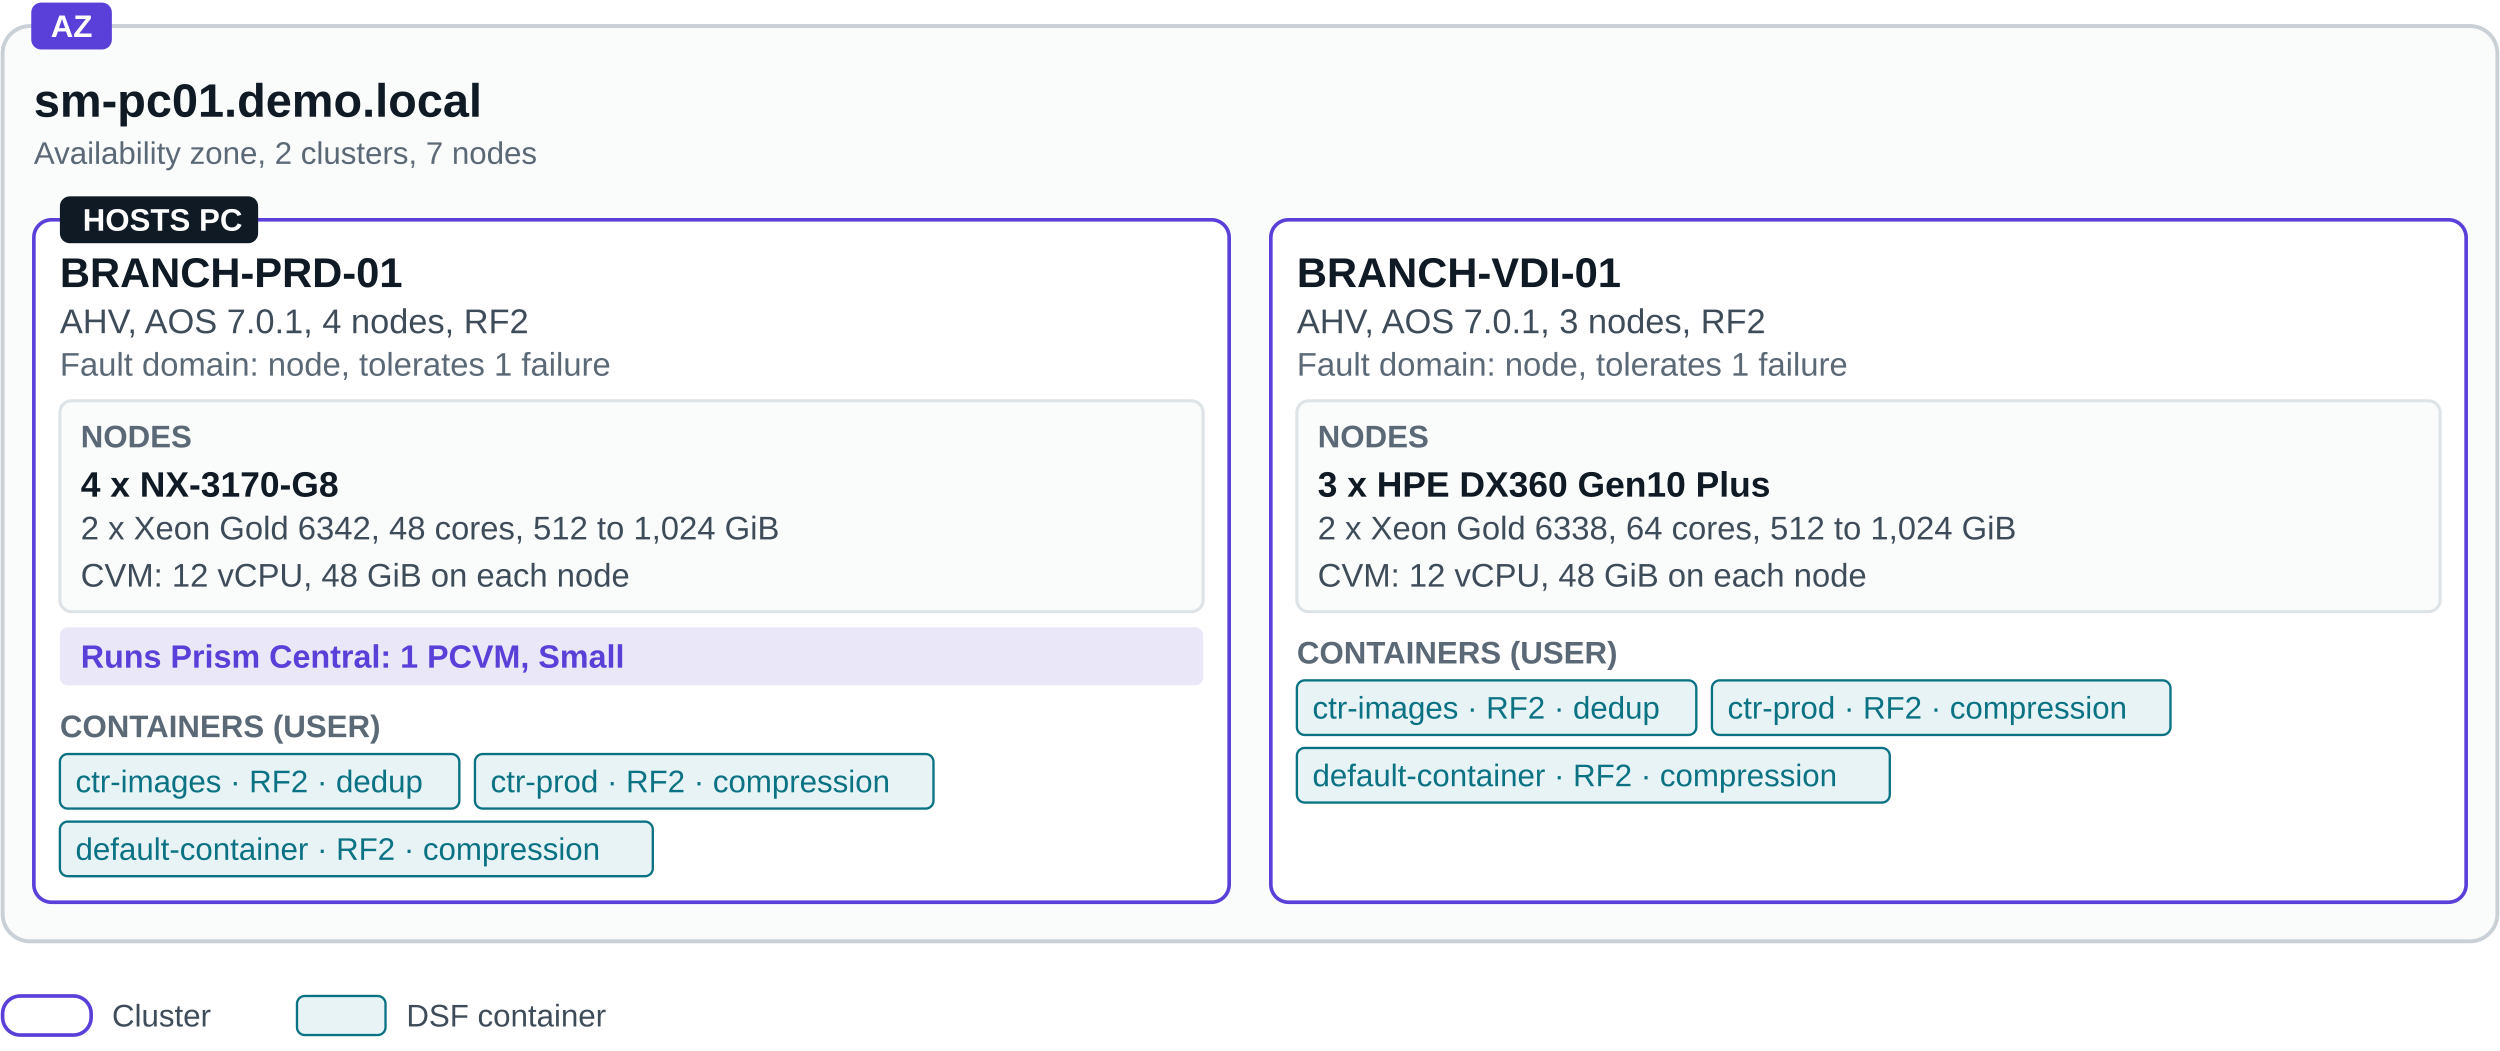
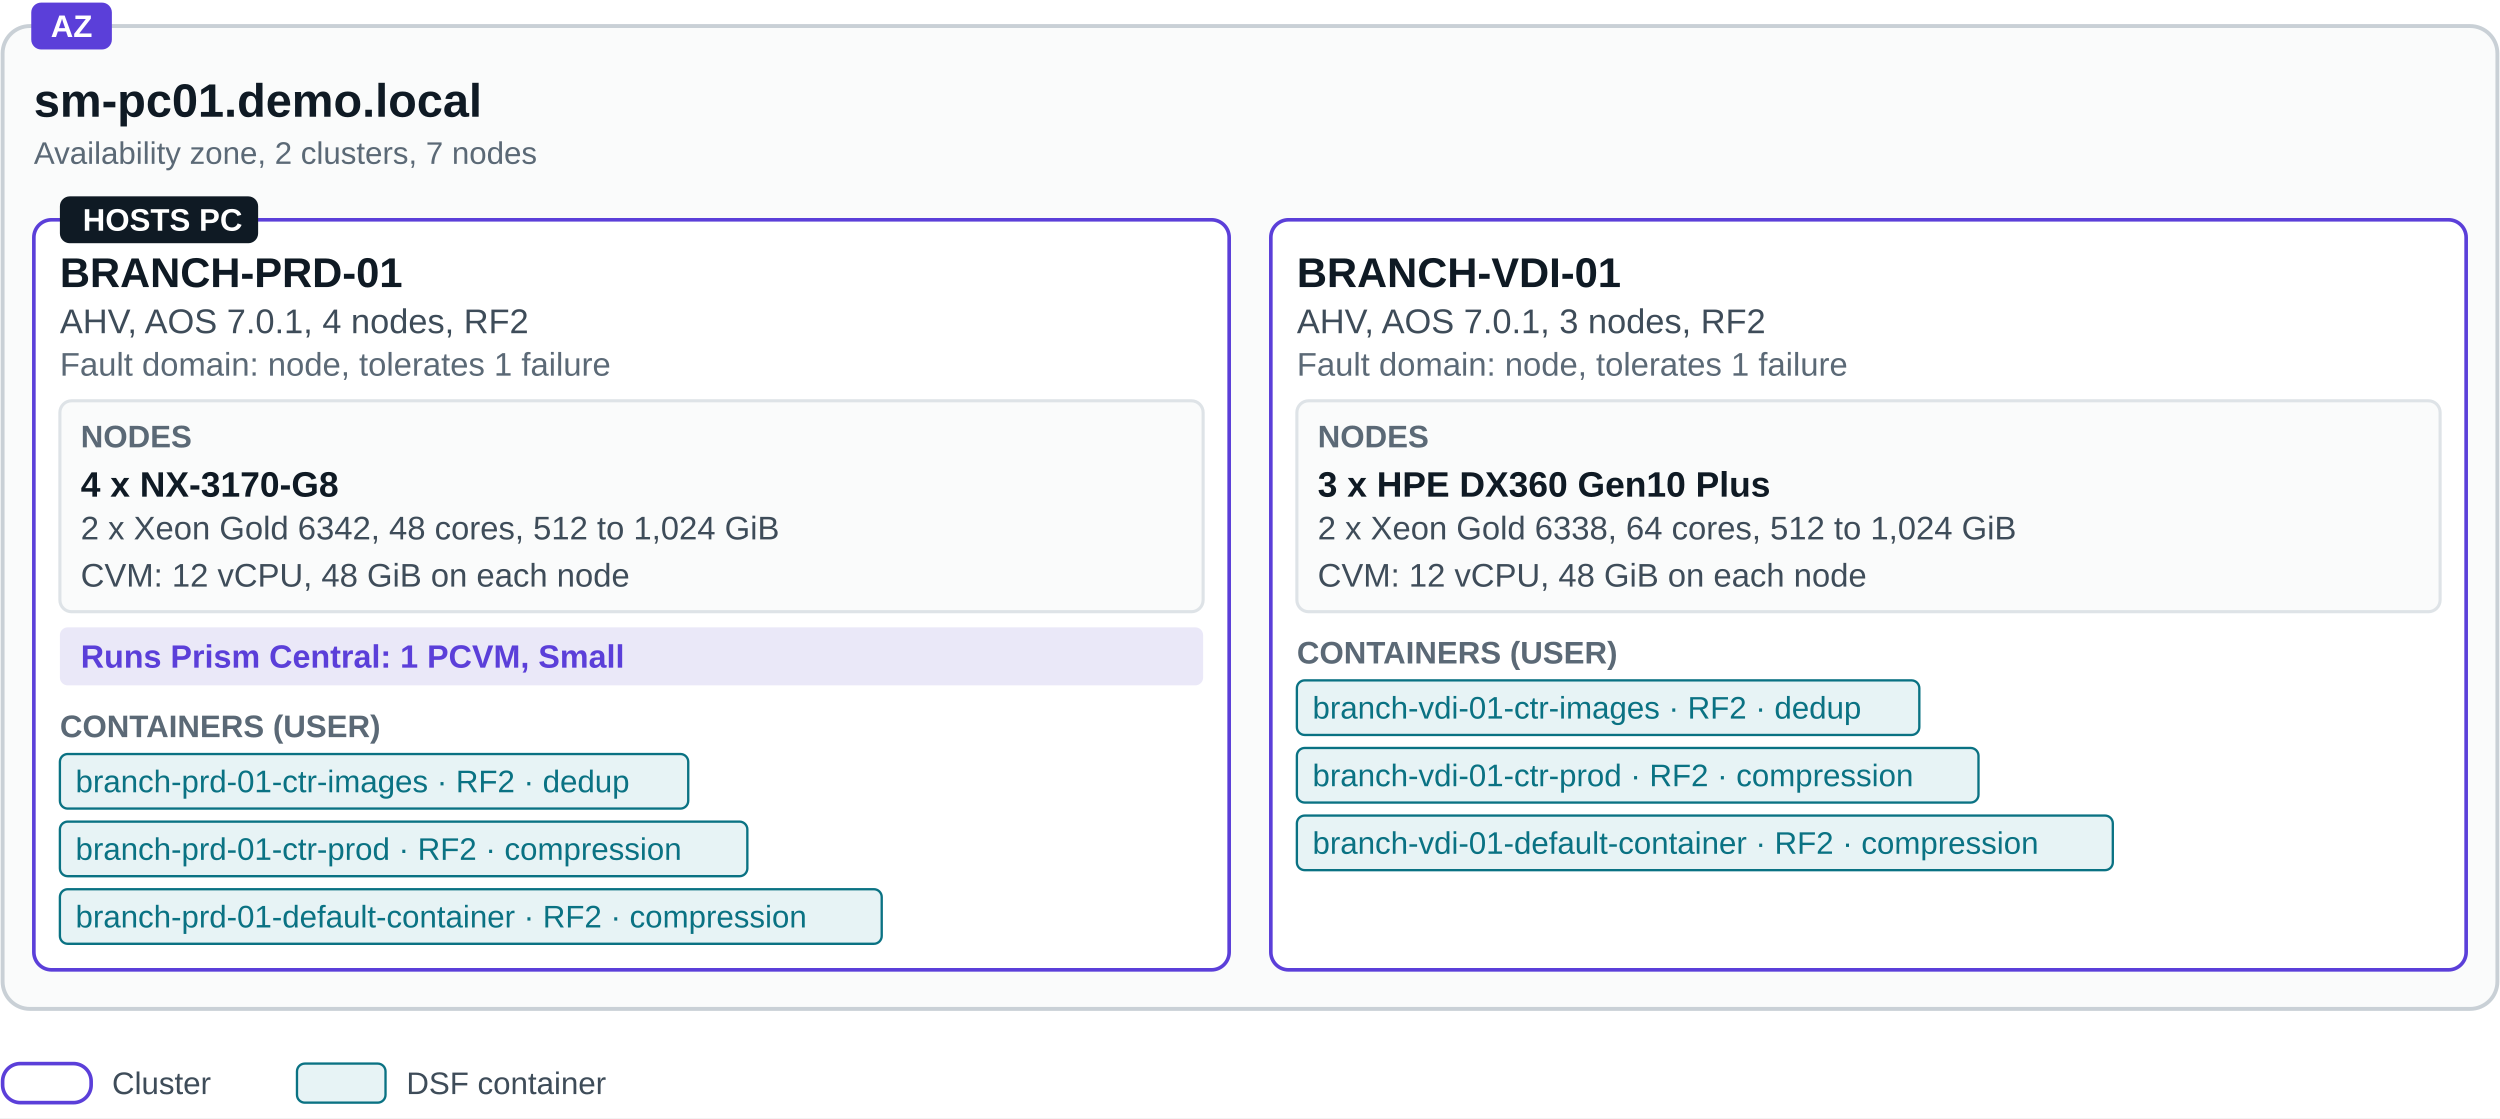
- <svg xmlns="http://www.w3.org/2000/svg" version="1.1" width="480pt" height="201.73pt" viewBox="0 0 480 201.73" font-family="Figtree, Calibri, 'Segoe UI', Arial, sans-serif">
-   <rect width="480" height="201.73" fill="#FFFFFF" />
+ <svg xmlns="http://www.w3.org/2000/svg" version="1.1" width="480pt" height="214.71pt" viewBox="0 0 480 214.71" font-family="Figtree, Calibri, 'Segoe UI', Arial, sans-serif">
+   <rect width="480" height="214.71" fill="#FFFFFF" />
  <g id="site:sm-pc01.demo.local" data-kind="container" data-name="sm-pc01.demo.local">
-     <rect x="0.5" y="5" width="479" height="175.73" fill="#FAFBFB" rx="5.25" stroke="#C9D0D6" stroke-width="0.75" />
+     <rect x="0.5" y="5" width="479" height="188.71" fill="#FAFBFB" rx="5.25" stroke="#C9D0D6" stroke-width="0.75" />
    <text x="6.5" y="22.41" font-size="9" font-weight="600" fill="#0F1A24">sm-pc01.demo.local</text>
    <text x="6.5" y="31.46" font-size="6" fill="#5B6976">Availability zone, 2 clusters, 7 nodes</text>
  </g>
  <g id="cluster:0ca0388a-8411-5a32-a54a-f18b3163a417" data-kind="box" data-cluster-uuid="0ca0388a-8411-5a32-a54a-f18b3163a417" data-name="BRANCH-PRD-01" data-prism-central="sm-pc01.demo.local">
-     <rect x="6.5" y="42.2" width="229.5" height="131.03" fill="#FFFFFF" rx="3.4" stroke="#5B3FD9" stroke-width="0.7" />
+     <rect x="6.5" y="42.2" width="229.5" height="144.01" fill="#FFFFFF" rx="3.4" stroke="#5B3FD9" stroke-width="0.7" />
    <text x="11.5" y="55.12" font-size="8" font-weight="600" fill="#0F1A24">BRANCH-PRD-01</text>
    <text x="11.5" y="63.97" font-size="6.6" fill="#3E4C59">AHV, AOS 7.0.1, 4 nodes, RF2</text>
    <text x="11.5" y="72.13" font-size="6.3" fill="#5B6976">Fault domain: node, tolerates 1 failure</text>
  </g>
  <g id="cluster:0ca0388a-8411-5a32-a54a-f18b3163a417:nodes" data-kind="box">
    <rect x="11.5" y="76.95" width="219.5" height="40.5" fill="#FAFBFB" rx="2.25" stroke="#DEE3E7" stroke-width="0.6" />
    <text x="15.5" y="85.89" font-size="6" font-weight="600" fill="#5B6976">NODES</text>
    <text x="15.5" y="95.36" font-size="6.8" font-weight="600" fill="#0F1A24">4 x NX-3170-G8</text>
    <text x="15.5" y="103.57" font-size="6.3" fill="#3E4C59">2 x Xeon Gold 6342, 48 cores, 512 to 1,024 GiB</text>
    <text x="15.5" y="112.63" font-size="6.3" fill="#3E4C59">CVM: 12 vCPU, 48 GiB on each node</text>
  </g>
  <g id="cluster:0ca0388a-8411-5a32-a54a-f18b3163a417:ctr-label" data-kind="label">
    <text x="11.5" y="141.53" font-size="6" font-weight="600" fill="#5B6976">CONTAINERS (USER)</text>
  </g>
  <g id="cluster:8996917a-a180-5d7e-83b7-4e276021ce55" data-kind="box" data-cluster-uuid="8996917a-a180-5d7e-83b7-4e276021ce55" data-name="BRANCH-VDI-01" data-prism-central="sm-pc01.demo.local">
-     <rect x="244" y="42.2" width="229.5" height="131.03" fill="#FFFFFF" rx="3.4" stroke="#5B3FD9" stroke-width="0.7" />
+     <rect x="244" y="42.2" width="229.5" height="144.01" fill="#FFFFFF" rx="3.4" stroke="#5B3FD9" stroke-width="0.7" />
    <text x="249" y="55.12" font-size="8" font-weight="600" fill="#0F1A24">BRANCH-VDI-01</text>
    <text x="249" y="63.97" font-size="6.6" fill="#3E4C59">AHV, AOS 7.0.1, 3 nodes, RF2</text>
    <text x="249" y="72.13" font-size="6.3" fill="#5B6976">Fault domain: node, tolerates 1 failure</text>
  </g>
  <g id="cluster:8996917a-a180-5d7e-83b7-4e276021ce55:nodes" data-kind="box">
    <rect x="249" y="76.95" width="219.5" height="40.5" fill="#FAFBFB" rx="2.25" stroke="#DEE3E7" stroke-width="0.6" />
    <text x="253" y="85.89" font-size="6" font-weight="600" fill="#5B6976">NODES</text>
    <text x="253" y="95.36" font-size="6.8" font-weight="600" fill="#0F1A24">3 x HPE DX360 Gen10 Plus</text>
    <text x="253" y="103.57" font-size="6.3" fill="#3E4C59">2 x Xeon Gold 6338, 64 cores, 512 to 1,024 GiB</text>
    <text x="253" y="112.63" font-size="6.3" fill="#3E4C59">CVM: 12 vCPU, 48 GiB on each node</text>
  </g>
  <g id="cluster:8996917a-a180-5d7e-83b7-4e276021ce55:ctr-label" data-kind="label">
    <text x="249" y="127.39" font-size="6" font-weight="600" fill="#5B6976">CONTAINERS (USER)</text>
  </g>
  <g id="legend:0" data-kind="swatch">
-     <rect x="0.5" y="191.23" width="17" height="7.5" fill="#FFFFFF" rx="3.4" stroke="#5B3FD9" stroke-width="0.7" />
+     <rect x="0.5" y="204.21" width="17" height="7.5" fill="#FFFFFF" rx="3.4" stroke="#5B3FD9" stroke-width="0.7" />
  </g>
  <g id="legend:0:label" data-kind="label">
-     <text x="21.5" y="197.08" font-size="6" fill="#3E4C59">Cluster</text>
+     <text x="21.5" y="210.06" font-size="6" fill="#3E4C59">Cluster</text>
  </g>
  <g id="legend:1" data-kind="swatch">
-     <rect x="57.02" y="191.23" width="17" height="7.5" fill="#E7F3F5" rx="1.5" stroke="#0A7283" stroke-width="0.45" />
+     <rect x="57.02" y="204.21" width="17" height="7.5" fill="#E7F3F5" rx="1.5" stroke="#0A7283" stroke-width="0.45" />
  </g>
  <g id="legend:1:label" data-kind="label">
-     <text x="78.02" y="197.08" font-size="6" fill="#3E4C59">DSF container</text>
+     <text x="78.02" y="210.06" font-size="6" fill="#3E4C59">DSF container</text>
  </g>
  <g id="site:sm-pc01.demo.local:tag" data-kind="tag">
    <rect x="6" y="0.5" width="15.48" height="9" fill="#5B3FD9" rx="1.9" />
    <text x="9.74" y="7.1" font-size="6" font-weight="600" fill="#FFFFFF">AZ</text>
  </g>
  <g id="cluster:0ca0388a-8411-5a32-a54a-f18b3163a417:tag" data-kind="tag">
    <rect x="11.5" y="37.7" width="38.06" height="9" fill="#0F1A24" rx="1.9" />
    <text x="15.88" y="44.3" font-size="6" font-weight="600" fill="#FFFFFF">HOSTS PC</text>
  </g>
  <g id="cluster:0ca0388a-8411-5a32-a54a-f18b3163a417:role" data-kind="strip">
    <rect x="11.5" y="120.45" width="219.5" height="11.14" fill="#EAE8F8" rx="1.5" />
    <text x="15.5" y="128.19" font-size="6.2" font-weight="600" fill="#5B3FD9">Runs Prism Central: 1 PCVM, Small</text>
  </g>
  <g id="cluster:0ca0388a-8411-5a32-a54a-f18b3163a417:ctr:f8142403-4936-5c06-8b1f-7850efeb3849" data-kind="strip" data-name="branch-prd-01-ctr-images">
-     <rect x="11.5" y="144.77" width="76.69" height="10.48" fill="#E7F3F5" rx="1.5" stroke="#0A7283" stroke-width="0.45" />
-     <text x="14.5" y="152.11" font-size="6" fill="#0A7283">ctr-images · RF2 · dedup</text>
+     <rect x="11.5" y="144.77" width="120.64" height="10.48" fill="#E7F3F5" rx="1.5" stroke="#0A7283" stroke-width="0.45" />
+     <text x="14.5" y="152.11" font-size="6" fill="#0A7283">branch-prd-01-ctr-images · RF2 · dedup</text>
  </g>
  <g id="cluster:0ca0388a-8411-5a32-a54a-f18b3163a417:ctr:b42b3f2d-5034-5c52-8908-4f4bbc4ab0c4" data-kind="strip" data-name="branch-prd-01-ctr-prod">
-     <rect x="91.19" y="144.77" width="88.04" height="10.48" fill="#E7F3F5" rx="1.5" stroke="#0A7283" stroke-width="0.45" />
-     <text x="94.19" y="152.11" font-size="6" fill="#0A7283">ctr-prod · RF2 · compression</text>
+     <rect x="11.5" y="157.75" width="131.99" height="10.48" fill="#E7F3F5" rx="1.5" stroke="#0A7283" stroke-width="0.45" />
+     <text x="14.5" y="165.09" font-size="6" fill="#0A7283">branch-prd-01-ctr-prod · RF2 · compression</text>
  </g>
  <g id="cluster:0ca0388a-8411-5a32-a54a-f18b3163a417:ctr:0f387708-19ea-5cb7-92a9-662c484c8bc0" data-kind="strip" data-name="branch-prd-01-default-container">
-     <rect x="11.5" y="157.75" width="113.84" height="10.48" fill="#E7F3F5" rx="1.5" stroke="#0A7283" stroke-width="0.45" />
-     <text x="14.5" y="165.09" font-size="6" fill="#0A7283">default-container · RF2 · compression</text>
+     <rect x="11.5" y="170.73" width="157.79" height="10.48" fill="#E7F3F5" rx="1.5" stroke="#0A7283" stroke-width="0.45" />
+     <text x="14.5" y="178.07" font-size="6" fill="#0A7283">branch-prd-01-default-container · RF2 · compression</text>
  </g>
  <g id="cluster:8996917a-a180-5d7e-83b7-4e276021ce55:ctr:9af77111-bf0f-532b-92bf-e7ac0d1bf523" data-kind="strip" data-name="branch-vdi-01-ctr-images">
-     <rect x="249" y="130.63" width="76.69" height="10.48" fill="#E7F3F5" rx="1.5" stroke="#0A7283" stroke-width="0.45" />
-     <text x="252" y="137.97" font-size="6" fill="#0A7283">ctr-images · RF2 · dedup</text>
+     <rect x="249" y="130.63" width="119.51" height="10.48" fill="#E7F3F5" rx="1.5" stroke="#0A7283" stroke-width="0.45" />
+     <text x="252" y="137.97" font-size="6" fill="#0A7283">branch-vdi-01-ctr-images · RF2 · dedup</text>
  </g>
  <g id="cluster:8996917a-a180-5d7e-83b7-4e276021ce55:ctr:f7664c52-d149-5168-b5f2-7ff856485b51" data-kind="strip" data-name="branch-vdi-01-ctr-prod">
-     <rect x="328.69" y="130.63" width="88.04" height="10.48" fill="#E7F3F5" rx="1.5" stroke="#0A7283" stroke-width="0.45" />
-     <text x="331.69" y="137.97" font-size="6" fill="#0A7283">ctr-prod · RF2 · compression</text>
+     <rect x="249" y="143.61" width="130.87" height="10.48" fill="#E7F3F5" rx="1.5" stroke="#0A7283" stroke-width="0.45" />
+     <text x="252" y="150.95" font-size="6" fill="#0A7283">branch-vdi-01-ctr-prod · RF2 · compression</text>
  </g>
  <g id="cluster:8996917a-a180-5d7e-83b7-4e276021ce55:ctr:b7b9dd16-68b4-58cf-9f13-3d5a44821501" data-kind="strip" data-name="branch-vdi-01-default-container">
-     <rect x="249" y="143.61" width="113.84" height="10.48" fill="#E7F3F5" rx="1.5" stroke="#0A7283" stroke-width="0.45" />
-     <text x="252" y="150.95" font-size="6" fill="#0A7283">default-container · RF2 · compression</text>
+     <rect x="249" y="156.59" width="156.66" height="10.48" fill="#E7F3F5" rx="1.5" stroke="#0A7283" stroke-width="0.45" />
+     <text x="252" y="163.93" font-size="6" fill="#0A7283">branch-vdi-01-default-container · RF2 · compression</text>
  </g>
</svg>
